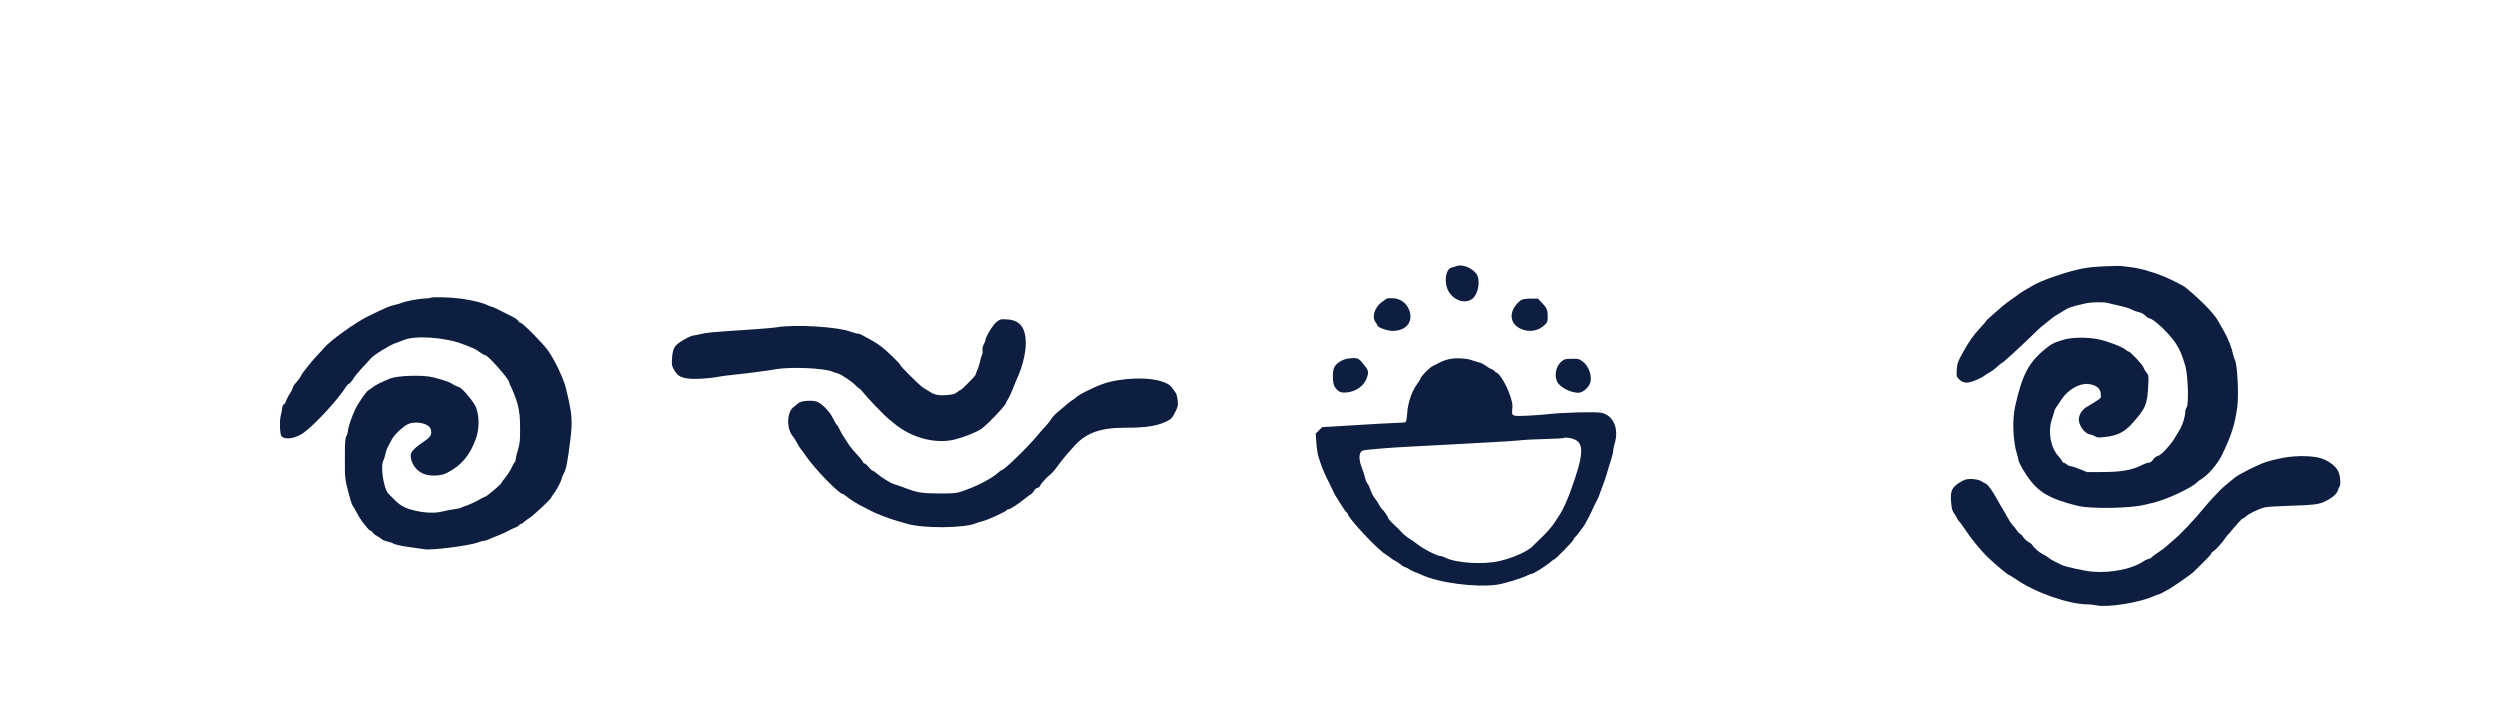
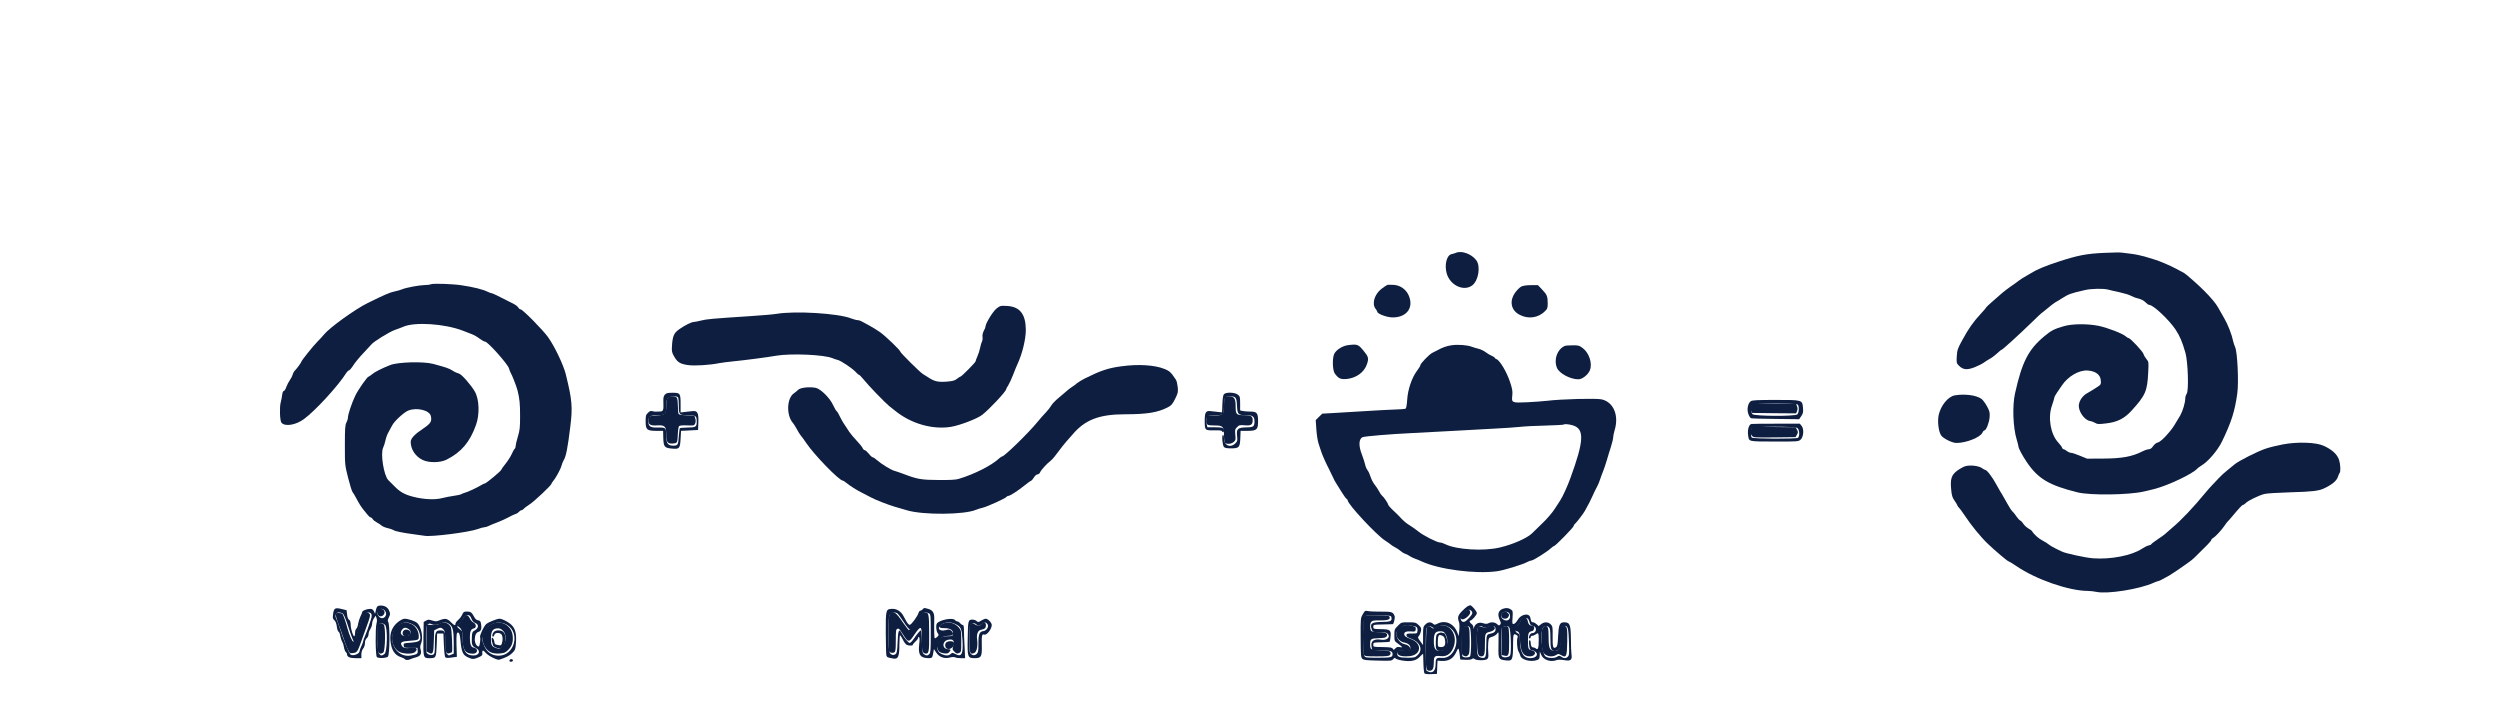
- <svg xmlns="http://www.w3.org/2000/svg" viewBox="0 50 2788 370" width="697" height="200">
-   <view id="viento" viewBox="0 50 720 370" />
-   <view id="mar" viewBox="790 50 570 370" />
-   <view id="espiritu" viewBox="1430 50 530 370" />
-   <view id="umi" viewBox="2130 50 658 370" />
+ <svg xmlns="http://www.w3.org/2000/svg" viewBox="0 50 2788 400" width="697" height="200">
  <g transform="translate(0,800) scale(0.1,-0.1)" fill="#0d1e40" stroke="none">
    <path d="M16235 6680 c-11 -5 -32 -11 -47 -14 -55 -12 -82 -120 -54 -217 39 -132 190 -202 284 -132 70 53 96 212 46 280 -53 71 -164 112 -229 83z" />
    <path d="M23465 6680 c-200 -9 -295 -28 -515 -100 -141 -46 -239 -87 -305 -129 -27 -17 -59 -35 -70 -41 -11 -5 -38 -23 -60 -39 -22 -17 -66 -49 -99 -71 -32 -23 -70 -52 -85 -65 -14 -13 -61 -53 -103 -90 -43 -37 -78 -70 -78 -74 0 -3 -27 -35 -61 -71 -82 -88 -136 -165 -204 -290 -53 -97 -58 -111 -63 -182 -4 -75 -4 -78 25 -107 45 -45 90 -49 173 -17 38 15 84 38 102 51 18 13 50 34 71 45 21 11 57 39 80 60 23 22 45 40 50 40 9 0 193 167 337 307 58 57 107 103 109 103 2 0 21 15 42 33 55 46 100 81 118 90 9 4 36 21 61 37 77 50 104 60 265 96 71 16 205 18 256 4 20 -6 78 -19 129 -30 51 -11 107 -28 125 -39 17 -10 54 -24 82 -30 32 -8 61 -23 79 -42 15 -16 34 -29 42 -29 45 0 221 -166 295 -277 47 -72 73 -133 109 -258 28 -98 39 -422 14 -456 -9 -13 -16 -36 -16 -52 0 -48 -28 -141 -57 -192 -67 -114 -80 -134 -118 -180 -60 -73 -107 -115 -135 -121 -14 -3 -36 -21 -49 -40 -16 -23 -31 -34 -48 -34 -13 0 -46 -11 -73 -25 -112 -57 -228 -78 -430 -79 l-185 -1 -78 32 c-43 18 -88 33 -100 33 -12 0 -33 9 -47 20 -14 11 -30 20 -37 20 -6 0 -14 8 -17 18 -3 10 -23 36 -44 59 -85 93 -116 277 -68 412 14 41 26 80 26 87 0 7 14 33 30 56 17 24 41 59 54 79 68 102 192 174 287 167 89 -6 143 -47 147 -110 3 -47 3 -47 -50 -81 -29 -19 -74 -46 -100 -61 -51 -28 -86 -77 -94 -128 -11 -68 58 -171 123 -183 20 -3 47 -14 60 -22 22 -14 37 -15 119 -5 124 14 203 53 282 139 159 174 179 220 189 433 6 113 5 116 -20 146 -14 17 -29 42 -32 55 -7 28 -148 179 -167 179 -6 0 -21 9 -32 19 -33 31 -205 97 -302 117 -123 25 -295 24 -389 -4 -108 -31 -140 -48 -218 -113 -177 -148 -247 -285 -325 -634 -32 -140 -23 -385 19 -520 10 -33 19 -67 19 -75 0 -19 44 -101 91 -171 126 -187 249 -261 569 -340 142 -35 578 -29 740 10 25 6 72 17 105 25 156 38 440 172 490 231 6 7 26 21 45 33 74 43 183 171 229 267 107 222 143 337 171 535 18 125 2 470 -25 522 -7 15 -16 42 -20 60 -15 75 -59 188 -100 258 -24 41 -56 97 -70 123 -23 42 -81 112 -161 191 -56 57 -196 180 -216 191 -13 6 -52 28 -88 47 -68 37 -191 89 -250 106 -19 6 -67 20 -106 32 -38 11 -106 25 -150 30 -43 5 -90 11 -104 13 -14 3 -101 1 -195 -3z" />
    <path d="M4805 6330 c-11 -5 -42 -9 -69 -9 -60 -1 -210 -29 -251 -47 -16 -7 -54 -18 -83 -24 -52 -10 -112 -36 -301 -129 -145 -72 -425 -274 -489 -353 -15 -18 -47 -54 -72 -78 -46 -46 -180 -213 -180 -225 0 -8 -49 -75 -72 -98 -10 -10 -21 -30 -24 -45 -4 -15 -18 -42 -31 -60 -13 -18 -31 -53 -40 -77 -8 -25 -21 -45 -28 -45 -8 0 -15 -17 -18 -42 -3 -24 -10 -63 -17 -88 -14 -55 -9 -203 9 -224 38 -46 159 -27 250 40 125 91 384 372 474 517 10 15 23 27 30 27 6 1 28 26 47 56 19 30 70 92 113 137 43 45 84 89 90 97 23 30 198 138 259 160 35 12 77 28 93 35 128 58 468 35 670 -44 28 -10 70 -27 95 -37 25 -9 65 -32 89 -51 24 -18 52 -33 61 -33 30 0 256 -254 267 -300 3 -14 11 -34 17 -45 18 -30 64 -149 77 -197 24 -96 29 -150 29 -289 0 -126 -3 -157 -25 -229 -14 -46 -25 -94 -25 -106 0 -13 -5 -26 -11 -29 -5 -4 -21 -31 -33 -60 -13 -29 -45 -78 -70 -109 -25 -31 -46 -61 -46 -65 0 -12 -167 -151 -182 -152 -7 0 -26 -9 -43 -20 -42 -26 -152 -78 -184 -85 -14 -4 -31 -11 -37 -15 -6 -5 -42 -13 -80 -18 -38 -5 -98 -17 -134 -26 -80 -21 -208 -15 -325 16 -93 24 -144 53 -205 115 -25 25 -56 57 -70 70 -50 52 -89 297 -57 362 8 15 19 52 26 82 6 30 22 73 36 95 13 22 30 54 38 70 21 45 130 146 179 166 95 39 239 4 253 -61 13 -60 -1 -82 -85 -139 -95 -63 -140 -111 -140 -149 0 -84 56 -167 137 -203 70 -32 194 -30 263 5 164 83 259 194 328 386 43 117 37 288 -13 374 -45 77 -149 194 -177 200 -15 3 -47 17 -70 32 -42 27 -70 36 -218 76 -108 29 -391 21 -478 -13 -94 -37 -171 -76 -203 -103 -17 -14 -34 -26 -38 -26 -15 0 -118 -147 -150 -215 -38 -79 -81 -208 -81 -243 0 -13 -8 -37 -17 -55 -14 -27 -17 -64 -17 -252 0 -219 0 -220 36 -363 20 -79 42 -151 50 -160 8 -9 27 -42 43 -72 28 -54 57 -100 83 -130 7 -8 24 -30 38 -47 14 -18 31 -33 37 -33 7 0 18 -9 24 -20 7 -11 27 -27 45 -36 18 -9 42 -25 53 -35 11 -10 42 -23 70 -29 27 -6 55 -16 62 -21 15 -13 109 -32 233 -48 52 -7 104 -14 114 -16 73 -15 501 40 594 75 29 11 62 20 73 20 12 0 33 6 47 14 15 8 61 27 102 42 41 16 96 41 123 56 26 15 58 30 71 34 14 3 32 14 42 25 9 10 23 19 29 19 7 0 19 7 26 16 7 9 37 31 65 49 53 34 244 214 244 230 0 5 7 16 15 25 30 34 85 133 96 174 6 22 17 51 25 63 26 41 45 136 74 375 27 218 21 294 -50 583 -25 103 -125 313 -198 415 -56 79 -284 310 -306 310 -8 0 -20 9 -26 20 -6 11 -27 28 -48 39 -177 91 -239 121 -249 121 -6 0 -24 6 -40 14 -58 29 -158 54 -298 75 -101 15 -316 22 -340 11z" />
    <path d="M15470 6322 c-8 -3 -37 -23 -65 -44 -77 -60 -108 -166 -65 -221 11 -14 20 -29 20 -34 0 -23 108 -63 171 -63 157 0 237 109 180 243 -30 69 -92 114 -166 120 -33 2 -67 2 -75 -1z" />
    <path d="M16965 6304 c-16 -8 -47 -38 -67 -66 -69 -95 -48 -201 52 -250 95 -49 204 -33 278 40 29 28 32 37 32 91 0 76 -8 95 -64 154 l-45 47 -78 0 c-49 0 -89 -6 -108 -16z" />
    <path d="M11113 6059 c-40 -31 -123 -167 -123 -202 0 -7 -8 -28 -19 -47 -11 -22 -17 -47 -14 -66 3 -18 0 -41 -6 -53 -6 -11 -16 -43 -21 -71 -5 -27 -19 -70 -30 -94 -11 -25 -20 -49 -20 -55 0 -12 -157 -171 -169 -171 -5 0 -22 -11 -38 -24 -24 -20 -45 -26 -115 -32 -95 -7 -138 2 -202 45 -21 14 -50 32 -64 40 -29 16 -252 237 -252 250 0 15 -163 172 -225 216 -33 23 -88 58 -123 76 -35 19 -73 40 -85 46 -12 7 -32 13 -44 13 -12 0 -44 9 -71 19 -143 57 -625 86 -832 51 -30 -6 -165 -17 -300 -26 -417 -27 -483 -33 -543 -49 -32 -8 -66 -15 -76 -15 -28 0 -99 -35 -161 -78 -64 -44 -79 -77 -86 -187 -4 -63 -2 -75 23 -119 38 -66 65 -83 152 -97 74 -11 242 -1 351 21 25 5 95 14 155 20 130 13 381 45 480 63 165 28 539 12 630 -28 17 -7 42 -16 57 -19 35 -8 166 -95 201 -135 15 -17 32 -31 37 -31 5 0 28 -24 51 -52 48 -62 242 -262 285 -296 16 -12 45 -35 64 -51 178 -145 418 -215 626 -181 96 16 289 89 345 132 78 59 269 263 269 286 0 5 10 24 23 43 12 19 37 72 55 119 18 47 39 99 47 115 56 120 95 281 95 389 -2 174 -67 256 -209 264 -73 4 -77 3 -118 -29z" />
    <path d="M15033 5651 c-61 -8 -130 -51 -153 -96 -24 -48 -20 -186 6 -221 42 -57 66 -67 137 -60 105 12 193 77 222 167 21 62 16 81 -36 144 -62 76 -70 79 -176 66z" />
    <path d="M16190 5650 c-52 -7 -105 -25 -160 -56 -14 -7 -39 -20 -55 -28 -35 -16 -135 -120 -135 -139 0 -7 -17 -36 -39 -64 -57 -77 -101 -207 -108 -321 -3 -51 -11 -96 -17 -99 -6 -4 -60 -9 -121 -10 -60 -2 -211 -10 -335 -18 -124 -8 -281 -17 -349 -21 l-125 -7 -37 -36 -36 -36 7 -105 c4 -58 15 -127 24 -155 9 -27 22 -66 28 -85 11 -37 56 -139 91 -205 23 -46 30 -60 46 -95 6 -14 16 -34 23 -45 7 -11 35 -56 62 -100 27 -44 55 -84 63 -88 7 -4 13 -13 13 -18 0 -42 320 -385 415 -446 27 -18 57 -38 65 -46 8 -8 31 -22 50 -32 19 -9 46 -28 60 -40 14 -13 36 -26 50 -30 14 -4 37 -16 52 -27 15 -10 42 -23 60 -29 18 -6 51 -19 73 -30 191 -89 596 -142 837 -110 77 10 286 74 343 105 17 9 37 16 46 16 19 0 173 97 212 134 16 14 32 26 37 26 15 0 220 210 220 225 0 7 7 19 17 26 18 16 92 113 109 144 6 11 16 31 24 45 7 14 17 32 22 40 5 8 18 35 29 60 23 51 43 93 63 130 8 14 21 45 29 70 8 25 24 68 35 95 11 28 30 84 42 125 12 41 32 109 46 150 13 42 24 87 24 101 0 14 7 50 16 80 51 165 -11 314 -143 345 -61 14 -449 4 -613 -16 -41 -5 -139 -12 -218 -16 -173 -8 -176 -6 -167 75 5 47 1 72 -25 151 -38 114 -115 243 -152 255 -10 4 -18 10 -18 14 0 5 -15 14 -32 22 -18 7 -49 25 -68 40 -19 15 -55 33 -80 39 -25 6 -61 17 -80 24 -47 18 -152 26 -220 16z m1349 -893 c133 -40 127 -171 -27 -592 -31 -86 -85 -204 -112 -245 -10 -14 -37 -56 -61 -94 -24 -39 -84 -109 -134 -157 -49 -49 -103 -101 -120 -117 -56 -54 -214 -124 -360 -158 -182 -43 -484 -24 -607 37 -21 11 -47 19 -59 19 -33 0 -187 78 -243 124 -28 23 -71 53 -96 68 -25 14 -61 43 -80 63 -19 20 -42 44 -50 52 -8 9 -23 23 -33 32 -43 39 -77 76 -77 85 0 13 -52 89 -68 99 -6 4 -21 25 -31 45 -10 20 -33 55 -50 76 -17 21 -38 61 -46 88 -8 27 -23 60 -34 74 -11 14 -23 42 -27 63 -4 20 -20 69 -35 109 -40 100 -37 179 8 197 26 10 307 34 543 45 113 6 324 17 470 25 146 9 351 20 455 25 105 5 231 14 280 19 50 6 179 13 289 15 109 3 201 8 204 11 9 9 55 5 101 -8z" />
    <path d="M17450 5642 c-85 -38 -125 -153 -86 -246 26 -61 148 -126 238 -126 44 0 107 50 128 100 31 74 -7 193 -78 247 -40 30 -49 33 -115 32 -40 0 -79 -3 -87 -7z" />
    <path d="M12505 5415 c-144 -19 -228 -47 -400 -132 -38 -19 -81 -45 -95 -57 -14 -12 -38 -31 -55 -41 -16 -10 -41 -29 -55 -42 -14 -12 -55 -48 -93 -79 -37 -30 -74 -69 -83 -86 -9 -17 -36 -52 -60 -77 -25 -25 -68 -75 -97 -110 -100 -122 -366 -381 -391 -381 -5 0 -20 -10 -32 -21 -84 -79 -281 -179 -454 -230 -31 -10 -100 -13 -225 -12 -192 1 -236 9 -390 68 -38 14 -84 30 -100 34 -38 10 -144 75 -193 118 -20 18 -42 33 -49 33 -7 0 -27 18 -44 40 -18 22 -38 40 -46 40 -7 0 -18 10 -23 23 -5 12 -34 49 -66 82 -31 33 -68 77 -83 99 -64 95 -82 124 -105 172 -13 28 -29 55 -36 59 -6 4 -24 35 -40 69 -36 79 -140 181 -194 191 -71 14 -173 2 -196 -23 -12 -12 -32 -29 -46 -38 -81 -54 -87 -248 -9 -334 8 -9 26 -38 41 -65 14 -28 34 -59 43 -70 10 -11 38 -49 62 -85 92 -136 368 -420 409 -420 5 0 19 -9 32 -20 43 -36 124 -88 194 -122 38 -19 78 -40 89 -46 47 -26 186 -80 260 -102 44 -12 107 -31 140 -41 180 -54 641 -50 770 6 17 7 51 18 78 24 52 13 251 104 262 120 3 6 13 11 20 11 19 0 105 55 184 119 35 28 67 51 71 51 5 0 18 16 30 35 13 21 30 35 41 35 11 0 23 10 29 24 8 23 77 98 116 127 11 8 29 28 42 44 89 117 116 152 133 170 11 11 41 46 68 77 139 166 298 228 588 228 244 0 364 20 475 77 41 21 53 35 83 95 32 64 34 75 29 131 -4 34 -12 71 -20 82 -56 84 -71 98 -129 121 -110 44 -292 55 -480 29z" />
+     <path d="M7415 5099 c-15 -16 -19 -33 -17 -85 4 -86 -2 -103 -36 -103 -15 0 -36 -1 -47 -2 -11 0 -30 2 -42 6 -16 5 -29 0 -47 -19 -23 -22 -26 -33 -26 -94 0 -94 14 -106 118 -107 l77 0 2 -79 c3 -99 13 -112 100 -119 80 -7 87 1 93 112 l5 86 95 5 95 5 3 84 c4 107 -10 133 -66 126 -20 -2 -58 -7 -84 -9 l-48 -6 0 91 c0 123 -4 129 -89 129 -56 0 -71 -4 -86 -21z m149 -35 c3 -9 6 -47 6 -85 0 -103 5 -109 98 -109 92 0 102 -7 102 -71 0 -60 -9 -66 -104 -67 -43 -1 -81 -4 -84 -7 -3 -3 -8 -43 -12 -88 -6 -100 -11 -107 -61 -107 -61 0 -79 25 -79 108 0 93 -4 96 -93 94 -84 -3 -107 12 -107 72 0 50 24 66 97 66 96 0 103 6 103 95 0 62 4 79 20 95 25 25 105 28 114 4z" />
+     <path d="M13649 5103 c-9 -10 -15 -49 -17 -109 l-4 -93 -46 5 c-26 3 -61 7 -79 9 -56 7 -68 -12 -68 -110 0 -104 2 -106 109 -104 53 1 81 -2 84 -9 6 -19 22 -14 22 7 0 30 -18 36 -105 36 l-80 0 -9 38 c-6 23 -6 48 0 65 9 26 12 27 94 30 52 2 87 8 92 15 4 7 8 45 8 85 0 99 8 112 69 112 63 0 72 -12 76 -107 5 -94 13 -103 101 -103 74 0 94 -15 94 -68 0 -59 -10 -67 -90 -68 -97 -2 -113 -17 -104 -95 6 -53 4 -60 -19 -83 -56 -56 -127 -24 -127 56 0 21 -5 38 -11 38 -16 0 -7 -114 10 -134 10 -12 32 -16 81 -16 89 0 98 11 102 115 l3 80 77 0 c105 1 118 13 118 110 0 89 -13 105 -87 105 -28 0 -65 3 -82 6 l-31 7 0 78 c0 72 -2 79 -26 98 -35 27 -134 30 -155 4z" />
+     <path d="M21800 5091 c-75 -13 -157 -114 -180 -220 -15 -72 -1 -186 28 -227 24 -35 124 -84 170 -84 108 0 266 62 290 115 6 14 16 25 22 25 19 0 53 85 58 145 4 56 1 68 -29 124 -19 35 -47 72 -62 83 -57 41 -188 58 -297 39z" />
+     <path d="M19525 5026 c-32 -23 -46 -90 -28 -141 8 -24 22 -46 31 -49 9 -3 134 -7 277 -8 l259 -3 24 35 c20 29 23 44 19 89 -7 92 -4 91 -306 91 -201 0 -261 -3 -276 -14z m523 -38 c19 -19 15 -92 -5 -110 -28 -22 -475 -20 -499 3 -19 20 -21 83 -4 104 16 20 489 22 508 3z" />
+     <path d="M19533 4772 c-29 -4 -47 -65 -38 -126 11 -73 -5 -69 291 -70 259 -1 269 0 293 20 34 29 42 118 13 154 l-20 25 -259 0 c-142 0 -268 -1 -280 -3z m512 -46 c23 -17 27 -88 7 -108 -15 -15 -500 -13 -516 2 -14 14 -12 86 3 104 19 22 476 24 506 2z" />
    <path d="M25458 4544 c-64 -12 -149 -33 -190 -47 -93 -31 -302 -137 -346 -174 -17 -15 -55 -46 -83 -68 -29 -22 -70 -60 -93 -85 -23 -24 -57 -60 -76 -80 -19 -20 -53 -58 -75 -85 -135 -164 -273 -310 -370 -390 -38 -32 -74 -64 -80 -70 -5 -6 -43 -33 -82 -59 -40 -27 -73 -52 -73 -56 0 -4 -13 -10 -29 -13 -16 -3 -49 -20 -73 -36 -113 -76 -348 -122 -548 -107 -81 6 -312 56 -348 76 -9 5 -42 21 -72 35 -30 15 -64 35 -75 45 -11 10 -40 28 -65 41 -42 20 -98 70 -117 103 -4 8 -24 23 -43 33 -19 11 -44 34 -55 51 -11 17 -27 34 -35 37 -8 3 -26 22 -40 42 -13 21 -34 47 -46 58 -12 11 -39 52 -59 90 -21 39 -45 81 -54 95 -10 14 -39 65 -66 114 -46 85 -107 166 -127 166 -5 0 -21 9 -36 20 -36 26 -136 37 -188 20 -21 -7 -62 -30 -90 -51 -63 -48 -76 -93 -64 -212 6 -65 13 -87 39 -123 17 -25 31 -48 31 -53 0 -5 7 -14 15 -21 8 -7 36 -45 62 -84 77 -116 182 -245 263 -322 83 -79 219 -194 230 -194 4 0 44 -24 87 -53 217 -149 587 -277 798 -277 24 0 67 -5 96 -11 122 -26 480 31 634 101 24 11 49 20 55 20 6 0 32 12 58 27 26 14 56 31 67 37 24 14 126 82 165 111 15 11 40 29 56 40 16 11 41 31 55 45 128 124 189 187 189 197 0 7 9 17 20 23 26 14 97 91 129 139 13 20 29 41 35 46 6 6 25 26 41 46 88 105 120 139 130 139 7 0 20 10 31 21 22 25 142 83 206 100 24 7 156 15 293 19 233 6 312 15 370 42 89 41 142 85 156 127 6 20 15 40 20 46 14 15 10 97 -6 147 -22 62 -76 113 -170 156 -85 40 -293 47 -457 16z" />
+     <path d="M4218 2743 c-11 -3 -20 -20 -26 -46 l-9 -42 -13 28 c-10 19 -21 27 -40 27 -38 0 -90 -20 -90 -34 0 -6 -9 -29 -20 -50 -10 -21 -22 -58 -26 -82 -3 -24 -12 -49 -20 -55 -8 -6 -14 -26 -14 -44 0 -17 -3 -35 -7 -39 -12 -12 -42 77 -42 126 -1 33 -6 50 -18 56 -11 6 -19 28 -22 58 l-6 49 -58 14 c-71 17 -84 9 -93 -61 -5 -39 -3 -49 14 -64 14 -12 23 -35 28 -70 3 -29 12 -55 19 -58 7 -2 16 -24 20 -48 4 -23 13 -52 21 -63 7 -11 16 -39 20 -62 3 -24 13 -48 20 -54 8 -6 14 -17 14 -25 0 -30 31 -44 96 -44 l64 0 0 41 c0 26 7 50 20 66 12 15 20 41 20 62 0 24 7 42 20 54 11 9 20 29 20 44 0 16 9 42 20 58 11 17 20 44 20 60 0 17 9 43 20 59 l19 30 10 -26 c6 -17 7 -38 0 -60 -15 -53 -12 -363 4 -376 19 -16 105 -12 123 5 21 22 24 364 2 390 -6 8 -4 22 6 42 20 37 20 54 1 90 -19 38 -69 57 -117 44z m78 -58 c33 -51 -25 -106 -67 -64 -21 21 -24 41 -9 70 15 28 56 24 76 -6z m-473 -27 c9 -7 28 -49 43 -93 78 -237 85 -251 99 -202 72 255 96 307 140 307 39 0 49 -23 32 -77 -27 -85 -57 -167 -72 -200 -8 -17 -15 -37 -15 -45 -1 -7 -9 -31 -20 -53 -11 -22 -19 -47 -20 -56 0 -29 -62 -55 -97 -42 -18 7 -81 162 -138 340 -8 23 -19 52 -25 63 -19 35 -5 70 28 70 16 0 36 -6 45 -12z m472 -128 c29 -32 24 -297 -6 -322 -28 -24 -45 -23 -63 4 -19 27 -23 286 -6 319 14 25 52 24 75 -1z" />
+     <path d="M16365 2738 c-11 -6 -39 -31 -62 -55 -45 -46 -51 -70 -33 -118 6 -16 8 -55 4 -93 l-7 -65 -17 44 c-38 97 -135 138 -221 93 -28 -14 -32 -14 -48 0 -25 23 -58 20 -86 -9 -23 -22 -25 -31 -25 -127 l0 -102 -31 42 c-29 40 -30 44 -15 61 9 10 19 35 23 55 5 31 1 39 -27 66 -30 28 -37 30 -112 30 -80 0 -81 0 -119 -39 -37 -37 -39 -41 -39 -104 0 -65 1 -67 38 -93 58 -43 60 -47 25 -41 -25 5 -37 2 -52 -14 -17 -19 -20 -19 -29 -4 -7 14 -27 17 -113 19 -104 1 -104 1 -104 26 0 25 1 25 89 27 48 1 91 4 94 7 3 3 7 30 10 59 6 71 -6 79 -110 81 -81 1 -83 2 -83 26 0 24 1 24 105 26 58 1 108 2 112 3 11 2 27 71 21 89 -17 47 -31 52 -147 51 -61 -1 -127 2 -148 6 -35 7 -37 5 -61 -37 -24 -42 -24 -47 -23 -260 1 -191 3 -219 18 -234 15 -15 42 -18 172 -21 146 -4 156 -3 173 16 12 15 19 17 25 9 4 -7 38 -18 75 -24 96 -16 158 -3 200 45 18 20 33 32 34 26 1 -5 2 -54 3 -107 1 -54 7 -103 12 -108 6 -6 39 -10 75 -8 l64 3 3 73 3 74 42 -3 c83 -5 135 27 169 103 22 50 26 47 36 -28 l7 -59 58 -3 c35 -2 64 2 73 9 10 8 17 9 28 0 21 -18 120 -19 141 -1 14 12 16 25 12 73 -3 33 -3 83 0 112 5 51 7 53 44 64 21 6 45 21 54 34 15 21 15 21 17 -8 0 -17 0 -79 -1 -140 -3 -130 2 -140 76 -149 83 -10 86 -3 87 201 1 91 5 100 36 83 16 -9 19 -16 13 -33 -11 -32 -4 -126 11 -151 8 -11 16 -33 20 -47 11 -48 119 -76 190 -49 22 8 26 16 27 52 l1 43 15 -36 c24 -59 104 -87 175 -60 14 5 47 5 82 -1 73 -13 91 2 81 67 -3 22 -6 96 -6 165 -2 166 -11 190 -76 190 -49 0 -61 -27 -67 -155 -4 -88 -8 -112 -22 -122 -33 -24 -41 0 -39 119 1 105 0 114 -21 135 -29 29 -73 30 -108 2 l-27 -21 -23 21 c-12 11 -30 21 -39 21 -18 0 -21 5 -31 52 -13 57 -104 40 -142 -27 -12 -22 -31 -41 -41 -43 -19 -3 -20 2 -15 71 4 72 4 76 -22 92 -18 12 -37 16 -62 12 -71 -12 -92 -61 -58 -133 13 -28 14 -37 4 -49 -12 -14 -15 -13 -35 5 -24 22 -65 26 -97 9 -16 -8 -31 -8 -59 1 -44 15 -83 -2 -99 -43 l-9 -22 0 22 c-1 13 -10 28 -21 35 -21 13 -27 38 -11 38 16 0 71 64 71 82 0 20 -57 88 -74 88 -6 0 -20 -6 -31 -12z m43 -50 c19 -19 15 -34 -19 -73 -42 -47 -66 -60 -85 -44 -24 19 -16 54 21 92 37 38 62 46 83 25z m413 -18 c22 -12 26 -59 7 -78 -17 -17 -48 -15 -70 5 -47 42 6 103 63 73z m-1303 -59 c6 -38 -13 -46 -110 -47 -113 -1 -135 -19 -108 -88 9 -25 13 -26 84 -26 54 0 79 -4 90 -16 38 -38 -5 -79 -72 -68 -81 13 -119 -15 -106 -80 l6 -34 104 -4 c104 -3 124 -10 124 -43 0 -36 -18 -40 -162 -40 -139 0 -143 1 -154 23 -18 36 -13 414 5 436 12 14 33 16 155 14 140 -3 141 -3 144 -27z m1538 -46 c9 -33 16 -41 40 -45 48 -8 42 -80 -7 -80 -10 0 -23 -9 -29 -19 -13 -25 -13 -41 0 -41 6 0 10 7 10 15 0 8 8 15 18 15 10 0 27 7 38 15 31 24 34 19 34 -69 0 -84 -10 -110 -33 -87 -6 6 -19 11 -28 11 -19 0 -29 20 -29 56 0 13 -4 24 -10 24 -11 0 -12 -19 -4 -72 5 -30 11 -38 27 -38 23 0 57 -27 57 -46 0 -38 -70 -57 -123 -33 -42 19 -67 91 -67 189 0 62 -2 68 -25 78 -18 9 -25 19 -25 41 0 20 8 34 25 45 14 9 25 22 25 29 0 25 41 58 68 55 21 -2 29 -11 38 -43z m-1258 -58 c7 -6 12 -24 10 -41 -3 -31 -3 -31 -63 -31 -53 0 -60 -2 -60 -20 0 -14 13 -24 50 -37 103 -38 138 -123 74 -184 -29 -27 -35 -29 -113 -29 -93 0 -119 12 -114 54 3 28 17 30 97 20 73 -9 59 63 -14 77 -43 8 -84 52 -92 98 -5 32 -2 40 31 70 20 19 46 37 58 39 33 7 121 -3 136 -16z m381 -14 c125 -96 50 -344 -101 -330 -59 5 -68 -4 -68 -70 0 -65 -26 -99 -68 -88 -15 4 -30 12 -34 18 -4 7 -8 114 -8 239 0 193 2 229 16 242 19 20 29 20 58 0 22 -14 27 -13 63 6 47 25 93 20 142 -17z m212 10 c19 -22 20 -306 2 -324 -16 -16 -74 -14 -85 3 -4 7 -7 80 -5 163 2 148 2 150 27 162 33 17 45 16 61 -4z m148 5 c15 -9 28 -9 58 1 52 17 77 12 81 -17 5 -31 -13 -50 -54 -58 -47 -9 -48 -13 -49 -142 -1 -123 -8 -137 -55 -127 -45 11 -50 29 -50 179 0 116 3 143 17 158 19 21 27 22 52 6z m292 -5 c18 -21 26 -281 10 -312 -15 -26 -85 -30 -95 -5 -9 22 -7 297 2 310 4 7 18 14 32 17 14 2 28 5 31 6 4 0 13 -6 20 -16z m443 1 c13 -12 16 -38 16 -120 0 -119 8 -144 48 -144 57 0 72 34 72 164 0 94 8 116 41 116 34 0 41 -27 46 -178 4 -130 3 -151 -12 -165 -21 -21 -44 -22 -73 -1 -21 14 -25 14 -49 -1 -29 -19 -102 -16 -128 5 -42 35 -62 280 -26 323 17 21 45 22 65 1z" />
+     <path d="M16040 2437 c-23 -12 -25 -19 -28 -91 -3 -89 5 -106 52 -106 53 0 76 31 76 100 0 41 -23 100 -39 100 -5 0 -15 2 -23 5 -7 3 -24 -1 -38 -8z m43 -26 c19 -7 27 -20 32 -50 9 -55 -6 -79 -47 -77 -33 2 -33 2 -34 56 0 30 4 61 9 68 11 14 10 14 40 3z" />
+     <path d="M10290 2705 c-7 -8 -19 -15 -26 -15 -8 0 -16 -11 -20 -23 -8 -35 -78 -131 -97 -135 -10 -2 -24 12 -39 39 -13 23 -29 52 -36 65 -25 45 -71 74 -116 74 -78 0 -79 -5 -78 -271 1 -127 4 -239 7 -249 6 -20 16 -24 77 -34 55 -10 68 22 68 159 0 58 4 104 8 101 4 -2 18 -25 31 -50 12 -25 31 -51 41 -56 24 -13 70 -13 70 0 0 5 14 22 30 37 17 14 30 33 30 42 0 10 3 12 10 5 6 -6 7 -35 1 -79 -14 -118 12 -155 110 -155 33 0 38 6 47 61 l7 41 25 -38 c33 -52 91 -73 152 -57 27 7 49 8 60 2 9 -5 38 -9 64 -9 l47 0 -6 128 c-4 70 -7 153 -7 185 0 39 -4 57 -13 57 -7 0 -20 9 -30 20 -9 11 -23 20 -31 20 -7 0 -20 7 -27 16 -25 30 -175 0 -201 -40 -13 -20 -8 -81 8 -105 16 -22 15 -24 -4 -44 -12 -11 -24 -18 -28 -14 -6 5 -8 105 -5 221 1 62 -18 92 -66 105 -48 14 -48 14 -63 -4z m-279 -48 c8 -7 39 -49 68 -94 32 -50 60 -83 69 -83 10 0 30 23 47 51 76 127 113 157 164 129 20 -10 21 -19 21 -225 0 -181 -2 -216 -16 -229 -19 -20 -35 -20 -60 -2 -17 13 -19 30 -23 140 -1 69 -7 126 -11 126 -9 0 -41 -38 -83 -99 -16 -23 -34 -41 -42 -41 -15 0 -64 59 -89 108 -30 58 -41 35 -46 -97 -4 -104 -8 -125 -23 -136 -11 -8 -26 -11 -35 -8 -39 13 -42 31 -42 235 0 185 1 199 20 218 22 22 57 26 81 7z m645 -117 c62 -31 70 -49 78 -183 8 -154 -10 -188 -81 -150 -30 16 -33 16 -51 0 -23 -21 -52 -22 -97 -3 -41 18 -55 42 -55 99 0 65 54 107 136 107 44 0 55 23 26 53 -20 19 -26 20 -64 10 -79 -21 -108 31 -38 68 45 25 93 24 146 -1z" />
+     <path d="M10558 2339 c-22 -12 -23 -52 -3 -69 34 -28 98 22 82 64 -7 18 -53 21 -79 5z" />
+     <path d="M5155 2646 c-8 -18 -28 -45 -45 -59 -16 -14 -30 -32 -30 -40 0 -28 -13 -24 -52 15 -43 43 -65 46 -135 17 -26 -11 -38 -10 -73 1 -36 12 -46 12 -69 -1 l-26 -15 -3 -182 c-3 -215 -1 -222 66 -222 75 0 76 2 82 147 l5 128 35 0 35 0 5 -127 c3 -73 10 -132 16 -138 8 -8 30 -9 70 -3 l59 8 -4 127 c-3 130 0 151 23 142 8 -3 16 -32 20 -77 12 -133 26 -169 77 -194 54 -27 72 -28 127 -3 38 17 43 23 41 47 -4 35 10 36 38 2 28 -33 128 -83 151 -76 74 24 112 43 143 73 33 32 37 42 42 102 9 107 -4 166 -44 208 -34 36 -107 74 -139 74 -27 0 -122 -38 -147 -59 -27 -23 -76 -128 -69 -147 8 -20 -5 -104 -15 -104 -25 0 -47 44 -44 86 3 47 16 70 45 79 25 8 33 37 25 85 -5 32 -11 39 -32 42 -17 2 -32 14 -43 35 -29 54 -40 63 -82 63 -35 0 -40 -4 -53 -34z m102 -44 c10 -26 24 -42 44 -50 41 -15 38 -58 -6 -82 -27 -15 -30 -22 -33 -75 -4 -82 3 -102 43 -121 59 -28 43 -84 -24 -84 -87 0 -121 53 -121 192 0 74 -1 77 -30 98 -16 12 -30 26 -30 32 0 5 14 22 30 36 17 15 30 31 30 37 0 24 32 55 56 55 20 0 29 -8 41 -38z m-250 -59 c42 -28 53 -69 53 -208 l0 -125 -26 -10 c-32 -13 -30 -13 -48 6 -13 12 -16 38 -16 120 0 124 -8 144 -55 144 -57 0 -65 -17 -65 -145 0 -103 -2 -115 -19 -125 -24 -12 -66 1 -75 25 -3 9 -6 79 -6 154 0 123 2 140 19 155 15 14 24 15 40 7 27 -15 71 -13 101 4 34 19 65 19 97 -2z m647 -11 c150 -88 85 -342 -89 -344 -71 -2 -129 34 -159 96 -30 61 -32 87 -11 147 40 112 160 159 259 101z" />
+     <path d="M5507 2452 c-18 -20 -23 -52 -8 -52 5 0 11 9 14 20 8 30 70 28 84 -2 11 -26 11 -62 -1 -96 -7 -20 -12 -22 -39 -16 -40 8 -38 6 -46 45 -4 18 -12 34 -20 37 -13 4 -11 -23 6 -81 5 -20 41 -37 78 -37 57 0 86 129 40 180 -24 26 -86 27 -108 2z" />
+     <path d="M4441 2565 c-66 -52 -95 -121 -87 -207 9 -106 47 -164 118 -187 21 -7 40 -17 43 -22 8 -12 40 -12 63 0 9 5 36 14 59 20 52 14 67 38 54 87 -7 26 -6 44 6 71 25 62 1 185 -45 226 -23 21 -102 47 -141 47 -15 0 -45 -16 -70 -35z m159 -27 c48 -24 77 -68 86 -130 9 -54 -9 -67 -104 -75 -82 -6 -83 -6 -80 -32 3 -25 5 -26 78 -26 l75 0 3 -31 c3 -35 -5 -41 -72 -54 -190 -37 -293 225 -134 340 50 36 88 38 148 8z" />
+     <path d="M4502 2468 c-20 -20 -14 -55 9 -61 32 -8 69 9 69 32 0 34 -54 53 -78 29z" />
+     <path d="M10942 2579 c-30 -20 -34 -20 -51 -5 -10 9 -28 16 -42 16 -52 0 -54 -6 -57 -200 -5 -218 -1 -230 77 -230 74 0 83 16 80 142 -3 109 2 131 27 121 28 -10 84 61 84 107 0 26 -43 70 -67 70 -10 0 -33 -10 -51 -21z m72 -42 c16 -26 -12 -71 -47 -75 -45 -5 -57 -36 -55 -139 1 -96 -6 -116 -44 -129 -12 -3 -27 1 -39 12 -17 15 -19 32 -19 161 0 80 5 153 10 164 13 23 52 25 70 4 17 -20 27 -19 58 5 29 24 50 23 66 -3z" />
+     <path d="M5687 2143 c-13 -12 -7 -23 13 -23 11 0 20 7 20 15 0 15 -21 21 -33 8z" />
+   </g>
+   <g transform="translate(0,800) scale(0.1,-0.1)" fill="#0d1e40" stroke="none">
+     <path d="M7447 5062 c-13 -14 -17 -37 -17 -89 0 -91 -11 -102 -109 -106 -78 -3 -91 -11 -91 -58 0 -43 26 -58 98 -53 87 5 102 -11 102 -104 0 -83 15 -102 73 -98 51 4 51 6 56 99 1 45 8 87 13 94 7 8 35 11 90 9 75 -3 80 -2 90 20 7 16 8 35 2 56 l-10 33 -84 3 c-52 2 -87 8 -92 15 -4 7 -8 45 -8 85 0 40 -5 82 -10 93 -14 26 -80 26 -103 1z" />
+     <path d="M13656 5064 c-3 -9 -6 -48 -6 -88 0 -101 -7 -108 -111 -110 l-84 -1 -3 -44 c-4 -59 6 -66 96 -66 92 0 102 -11 102 -116 0 -37 5 -70 12 -77 19 -19 72 -14 97 10 21 19 23 27 17 80 -5 54 -4 61 20 85 23 23 31 25 85 20 70 -6 89 6 89 58 0 43 -20 55 -95 55 -87 0 -95 8 -95 93 0 94 -15 117 -74 117 -31 0 -46 -5 -50 -16z" />
+     <path d="M19529 4976 c-8 -16 -8 -34 -2 -53 l10 -28 247 -3 246 -2 11 27 c7 19 7 35 -2 55 l-11 28 -244 0 -244 0 -11 -24z" />
+     <path d="M19530 4715 c-14 -37 -13 -50 8 -74 17 -21 22 -21 252 -19 l234 3 16 28 c13 24 13 30 0 55 l-16 27 -242 3 -242 2 -10 -25z" />
+     <path d="M4217 2703 c-15 -14 -7 -63 11 -72 39 -21 81 36 50 67 -13 13 -50 16 -61 5z" />
+     <path d="M16322 2667 c-54 -55 -32 -100 28 -57 36 26 52 53 44 74 -10 25 -38 19 -72 -17z" />
+     <path d="M16758 2669 c-21 -12 -23 -40 -6 -57 18 -18 56 -14 68 7 13 25 13 27 -6 45 -18 18 -32 20 -56 5z" />
+     <path d="M3744 2656 c-5 -13 9 -58 62 -201 14 -38 29 -83 35 -100 19 -61 53 -134 64 -139 6 -2 26 -1 44 3 34 6 43 22 86 146 8 22 28 78 45 125 50 136 53 150 39 166 -33 40 -69 5 -101 -101 -49 -163 -66 -210 -78 -210 -13 0 -44 70 -66 150 -16 62 -47 152 -54 158 -15 13 -71 16 -76 3z" />
+     <path d="M9927 2652 c-15 -16 -17 -46 -17 -209 0 -105 3 -198 6 -207 4 -9 18 -16 34 -16 37 0 40 11 40 146 0 98 2 116 17 121 18 7 24 1 76 -82 43 -67 57 -67 100 -3 89 131 97 129 97 -25 0 -130 5 -154 32 -163 46 -14 52 10 50 227 -1 226 -4 237 -62 224 -27 -6 -42 -22 -92 -101 -34 -52 -66 -93 -72 -91 -6 1 -36 41 -68 87 -76 113 -105 132 -141 92z" />
+     <path d="M5165 2606 c-8 -19 -27 -46 -41 -59 -25 -24 -26 -25 -7 -38 33 -24 43 -55 43 -138 0 -120 29 -161 115 -161 56 0 61 60 6 68 -29 5 -41 39 -41 116 0 66 12 92 45 98 30 5 27 49 -4 65 -14 6 -32 27 -41 45 -22 48 -56 50 -75 4z" />
+     <path d="M15211 2621 c-14 -26 -15 -396 -1 -422 10 -17 22 -19 144 -19 110 0 136 3 147 16 9 11 10 20 2 32 -8 14 -30 18 -109 20 -109 3 -114 6 -114 67 0 60 7 65 95 68 60 2 80 6 88 19 21 32 -8 48 -87 48 -84 0 -96 8 -96 66 0 55 17 67 88 65 97 -1 134 7 130 32 -3 21 -8 22 -140 25 -127 2 -138 1 -147 -17z" />
+     <path d="M16968 2593 c-9 -10 -19 -28 -22 -40 -4 -12 -15 -25 -26 -28 -32 -10 -36 -65 -5 -65 23 0 34 -25 35 -85 5 -142 35 -195 110 -195 65 0 82 59 19 69 -34 5 -39 16 -39 107 0 84 6 98 45 106 13 2 21 12 23 30 3 22 -1 27 -24 30 -29 3 -39 16 -49 61 -6 32 -43 37 -67 10z" />
+     <path d="M4455 2537 c-104 -59 -112 -228 -13 -300 42 -31 159 -36 187 -8 35 35 18 53 -44 46 -62 -8 -91 -1 -105 25 -20 37 -3 47 87 54 102 8 103 8 103 52 0 56 -35 113 -83 135 -55 24 -83 24 -132 -4z m103 -53 c35 -24 27 -66 -14 -75 -64 -13 -97 29 -57 73 20 22 42 23 71 2z" />
+     <path d="M4902 2544 c-22 -15 -54 -18 -117 -12 l-30 3 0 -150 0 -149 27 -15 c45 -25 53 -7 56 130 l4 119 28 15 c39 20 53 19 76 -6 16 -18 19 -38 20 -136 2 -122 8 -139 49 -127 11 4 22 9 25 11 9 8 -2 258 -12 278 -26 51 -83 69 -126 39z" />
+     <path d="M5480 2538 c-98 -50 -128 -168 -67 -259 34 -51 80 -71 154 -67 55 4 67 8 98 38 43 42 59 87 53 155 -10 121 -131 188 -238 133z m134 -77 c30 -33 33 -103 6 -145 -28 -47 -46 -56 -84 -44 -53 18 -61 32 -61 107 0 77 17 107 64 113 31 4 50 -3 75 -31z" />
+     <path d="M10510 2542 c-55 -27 -46 -47 21 -47 67 0 102 -23 97 -64 -3 -24 -6 -26 -58 -26 -93 0 -137 -44 -120 -120 11 -49 26 -63 76 -71 31 -4 45 -2 57 11 24 23 21 35 -7 35 -73 0 -73 92 0 106 54 10 71 -12 55 -67 -12 -40 -11 -43 13 -67 22 -22 28 -24 51 -14 25 11 25 13 25 131 0 114 -1 121 -26 151 -49 57 -121 74 -184 42z" />
+     <path d="M10945 2540 c-22 -24 -35 -25 -73 -3 -57 33 -62 21 -62 -150 0 -171 6 -191 55 -169 28 13 41 76 32 147 -9 60 8 104 41 111 45 9 57 20 57 50 0 36 -24 43 -50 14z" />
+     <path d="M4213 2538 c-13 -21 -7 -297 7 -313 15 -18 31 -19 54 -2 23 17 28 285 6 311 -15 19 -56 21 -67 4z" />
+     <path d="M15635 2515 c-68 -35 -84 -91 -40 -143 14 -17 39 -32 58 -36 51 -9 79 -33 75 -64 -3 -27 -4 -27 -76 -24 l-73 2 3 -27 c4 -34 46 -47 131 -41 138 10 153 142 22 191 -60 22 -75 34 -75 58 0 22 28 32 83 27 39 -3 42 -1 45 24 3 23 -2 28 -35 37 -52 15 -83 14 -118 -4z" />
+     <path d="M16023 2509 c-42 -22 -43 -22 -63 -4 -16 15 -25 17 -38 8 -15 -9 -17 -37 -20 -238 -3 -241 0 -255 44 -255 31 0 44 27 44 92 0 69 9 78 75 71 62 -7 105 18 135 77 77 154 -41 320 -177 249z m93 -74 c53 -81 17 -195 -60 -195 -49 0 -66 28 -66 110 0 85 16 110 70 110 31 0 43 -5 56 -25z" />
+     <path d="M16596 2512 c-30 -12 -45 -13 -68 -4 -52 19 -59 -1 -57 -152 2 -138 12 -176 47 -176 36 0 42 21 42 136 0 120 2 126 55 138 54 13 73 46 38 65 -12 6 -31 4 -57 -7z" />
+     <path d="M16323 2510 c-22 -9 -23 -13 -23 -159 0 -138 2 -151 19 -161 27 -14 37 -13 55 6 13 13 16 42 16 158 0 166 -6 180 -67 156z" />
+     <path d="M16770 2511 l-25 -7 0 -154 0 -154 25 -6 c56 -15 60 -3 60 158 0 102 -4 152 -12 160 -13 13 -12 13 -48 3z" />
+     <path d="M17204 2495 c-20 -30 -16 -223 5 -266 23 -48 98 -64 146 -33 22 14 26 14 55 -2 57 -34 65 -18 68 151 3 153 -2 175 -39 175 -30 0 -40 -35 -38 -135 2 -119 -12 -148 -69 -143 -51 4 -62 30 -62 154 0 99 -7 124 -37 124 -7 0 -20 -11 -29 -25z" />
  </g>
</svg>
